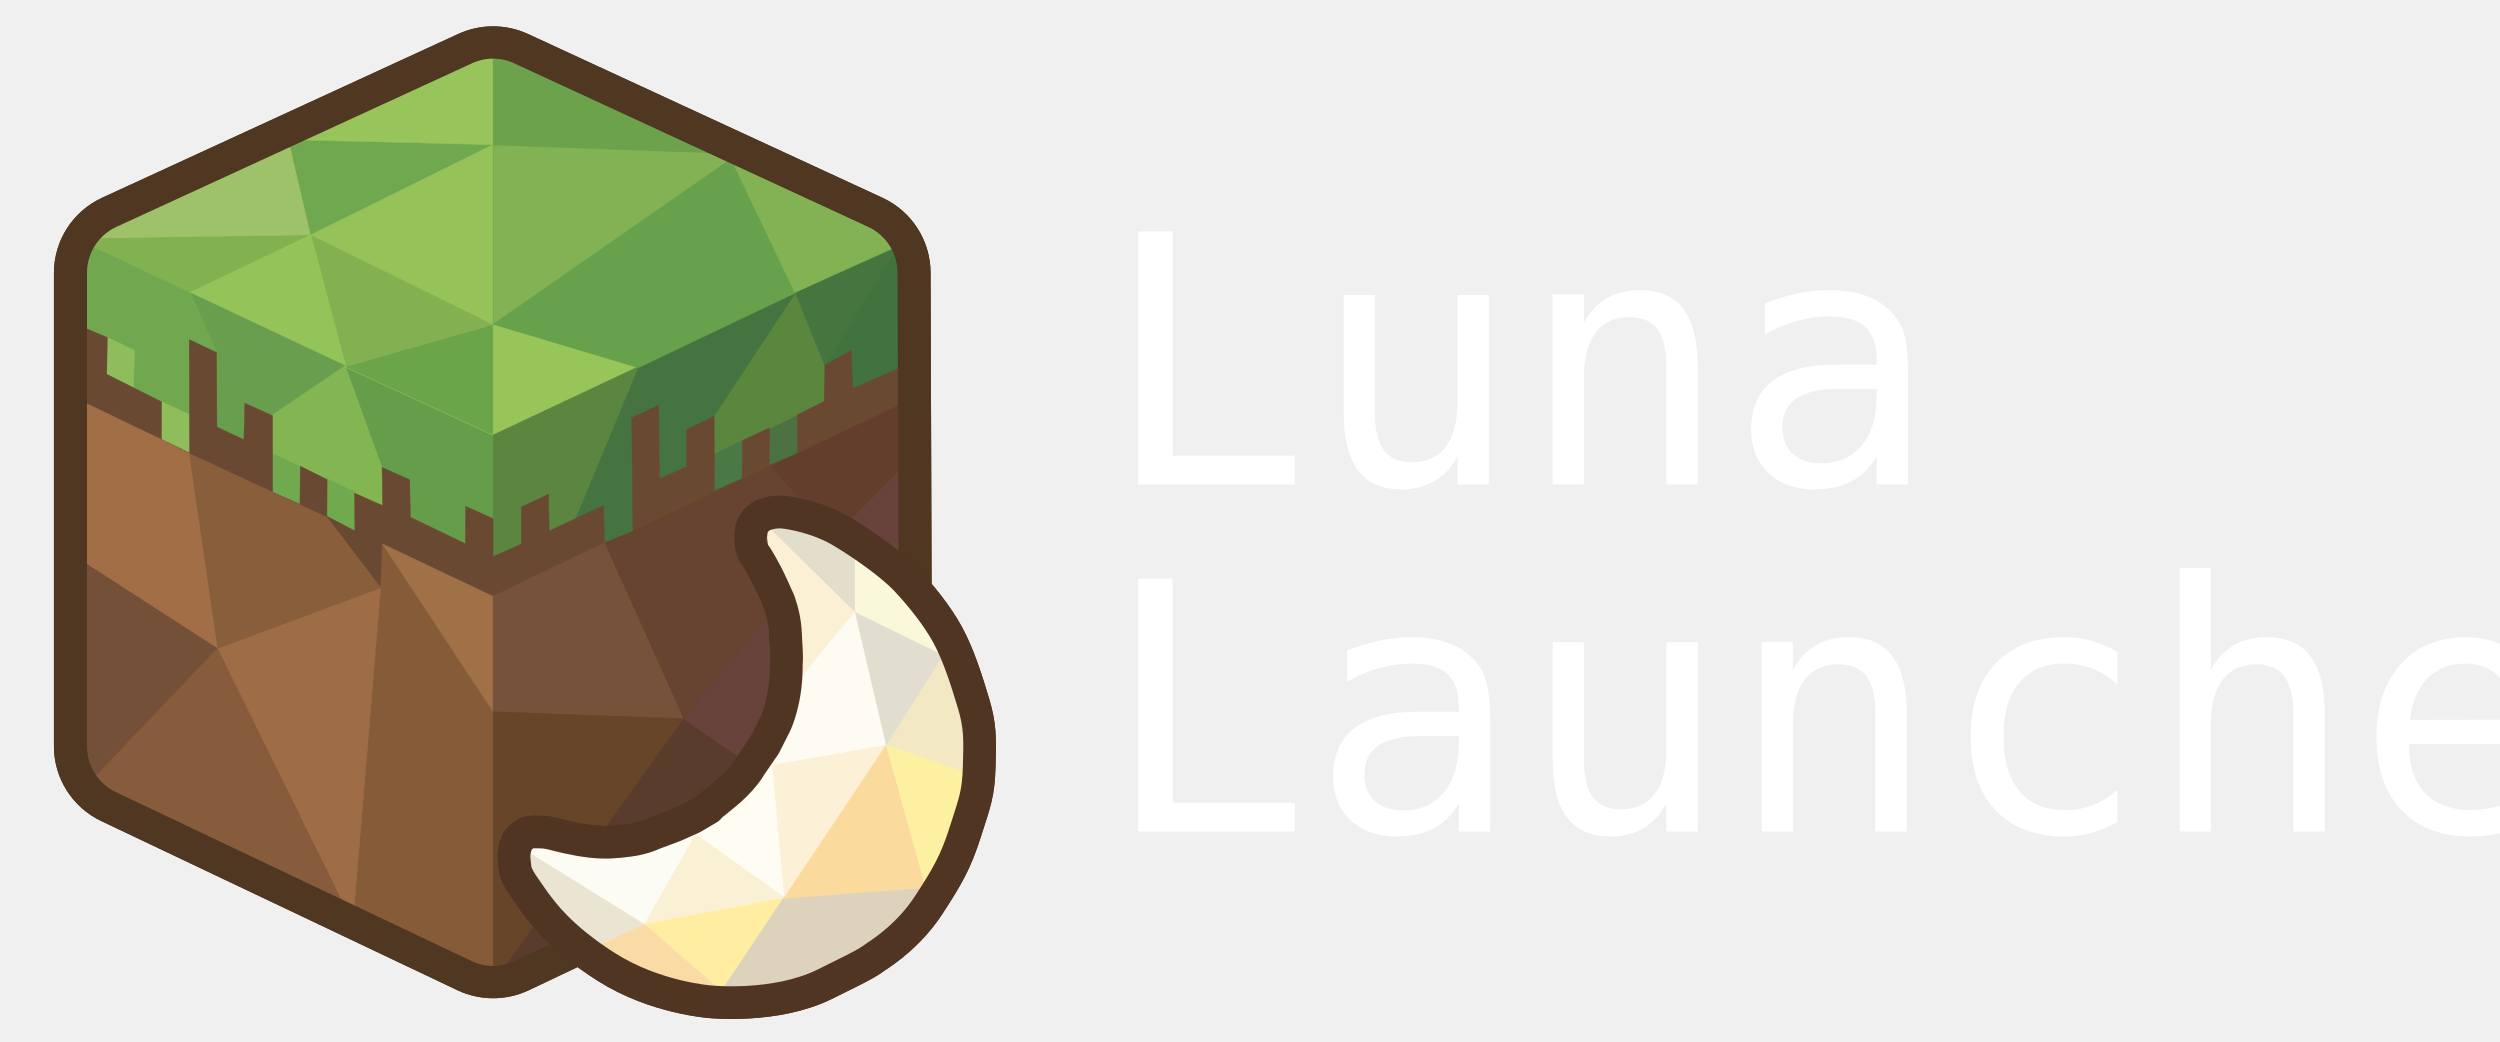
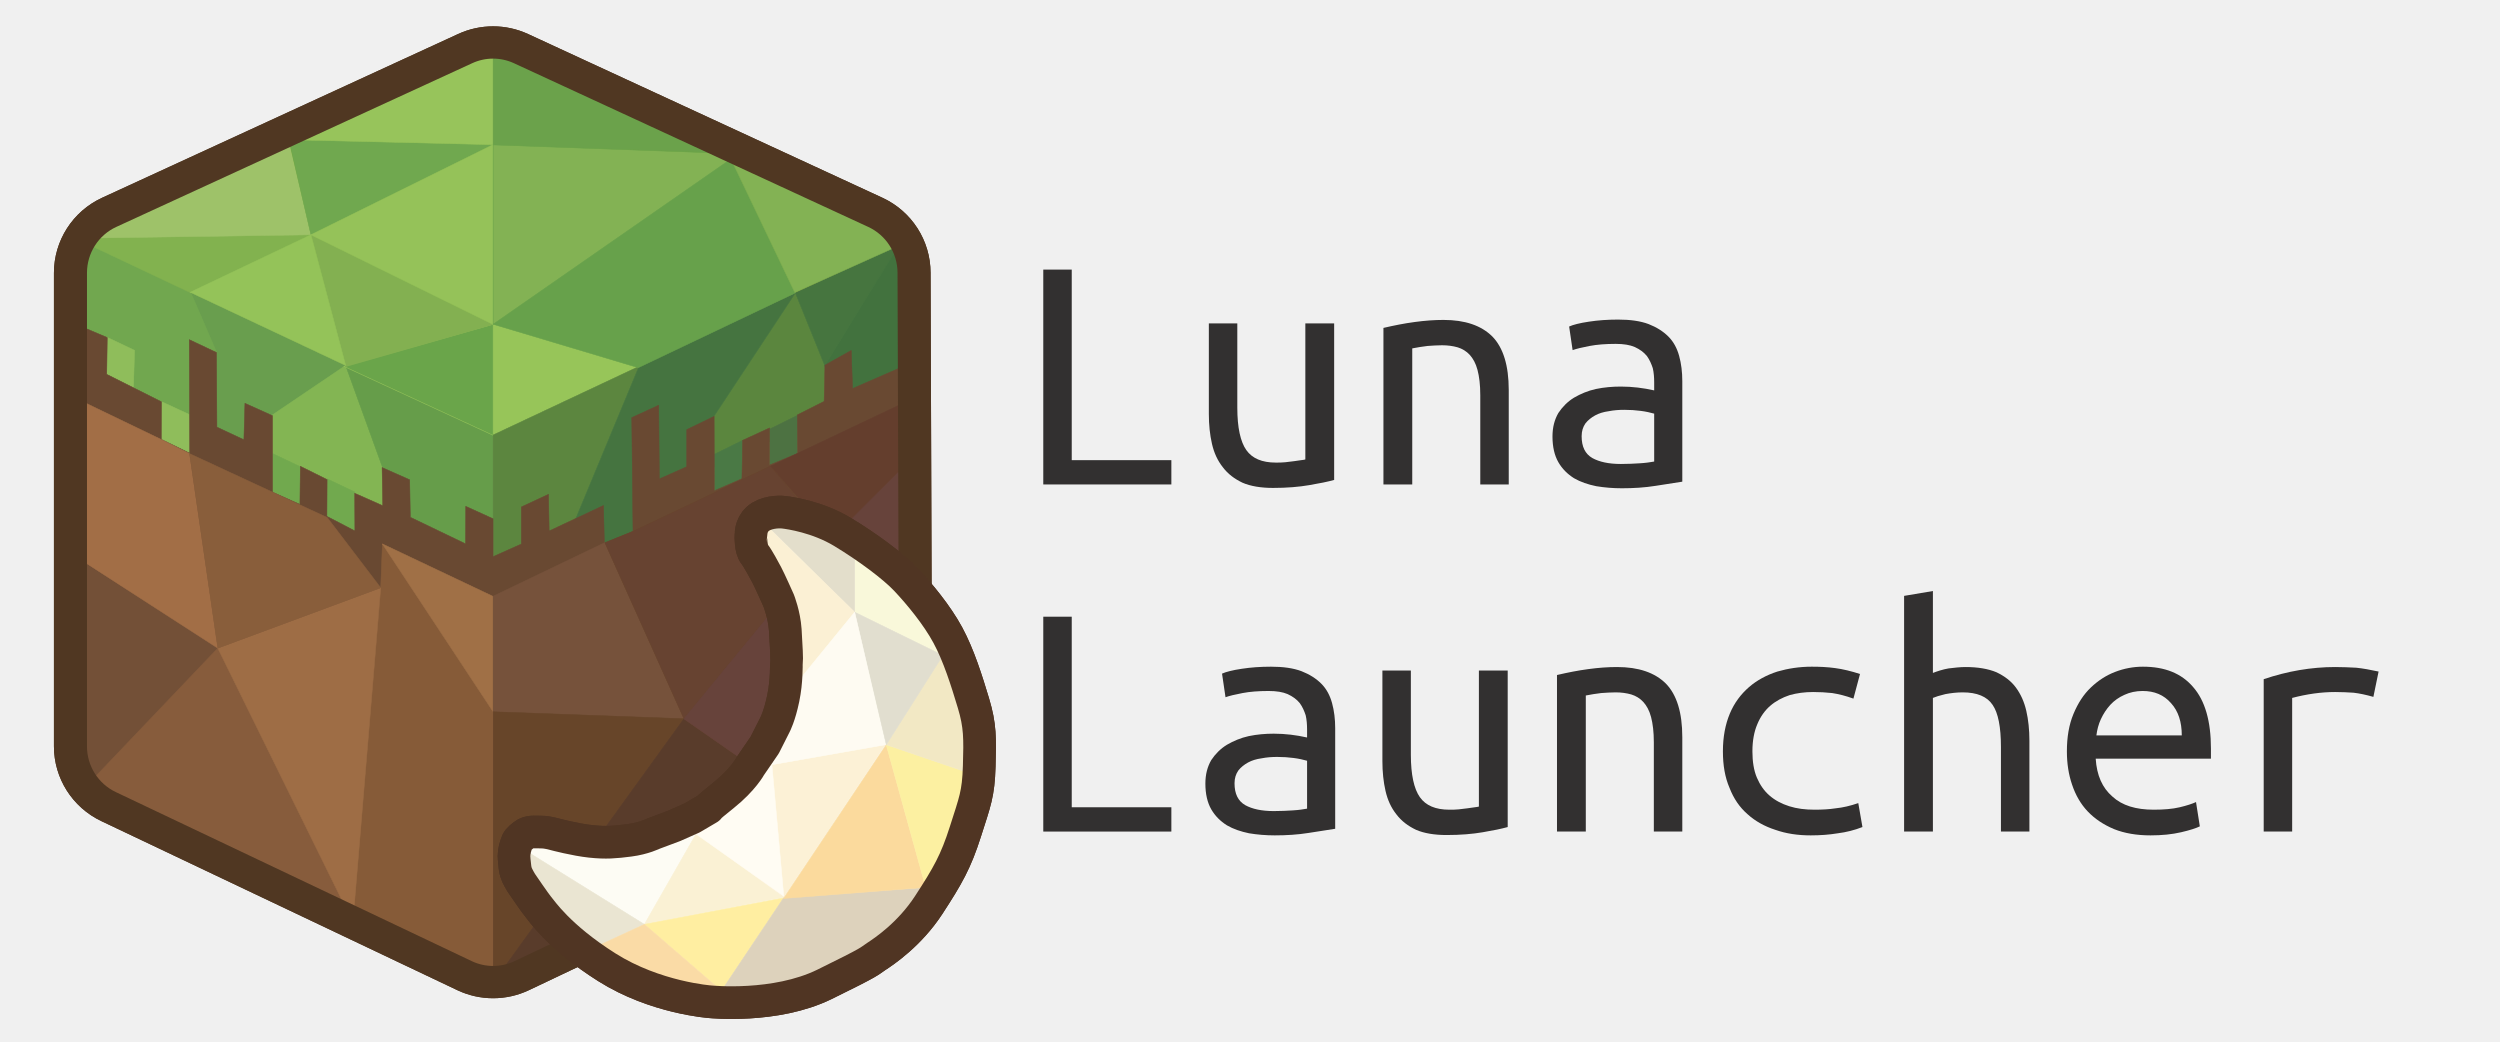
<svg xmlns="http://www.w3.org/2000/svg" width="100%" height="100%" viewBox="0 0 3000 1250" version="1.1" xml:space="preserve" style="fill-rule:evenodd;clip-rule:evenodd;stroke-linecap:round;stroke-linejoin:round;stroke-miterlimit:1;">
  <g id="Icon" transform="matrix(1,0,0,1,-880.7764,-10.25594)">
    <g id="Cube" transform="matrix(1,0,0,1,875,0)">
      <g transform="matrix(1.211205,0,0,1.183148,-469.7625,-193.7943)">
        <path d="M853.515,221.737C871.069,213.47 891.28,213.488 908.821,221.785C981.267,256.052 1176.769,348.526 1259.864,387.83C1283.168,398.853 1298.123,422.702 1298.209,448.983C1298.557,554.349 1299.445,824.107 1299.792,929.285C1299.878,955.473 1285.186,979.357 1262.079,990.591C1179.126,1030.922 982.888,1126.333 909.514,1162.007C891.583,1170.725 870.773,1170.725 852.842,1162.007C779.427,1126.313 583.008,1030.814 500.137,990.523C477.103,979.323 462.423,955.55 462.423,929.445L462.423,449.224C462.423,422.819 477.438,398.83 500.871,387.795C584.418,348.453 780.847,255.956 853.515,221.737Z" style="fill:rgb(135,92,60);stroke:rgb(80,55,34);stroke-width:32.74px;" />
      </g>
      <path d="M90.327,523.768L90.327,320.594L120.723,273.272L366.075,160.112L597.439,61.233L728.702,98.389L863.979,176.572L1002.343,226.98L1063.038,272.244L1104.723,348.884L1104.723,562.859L597.525,792.685L172.16,670.362L90.327,523.768Z" style="fill:rgb(113,166,79);stroke:rgb(134,91,56);stroke-width:0.6px;" />
      <path d="M1080.886,305.058L597.525,531.998L110.364,303.62L100.884,294.14L159.3,255.27L415.454,137.995L591.366,61.233L1046.579,257.841L1080.886,305.058Z" style="fill:rgb(113,166,44);stroke:rgb(134,91,56);stroke-width:0.6px;" />
      <g>
        <path d="M862.17,510.406L862.515,555.625L862.687,570.554L996.187,509.802L994.806,491.68L995.669,448.754L960.374,361.201L862.17,510.406Z" style="fill:rgb(91,134,62);stroke:rgb(91,134,62);stroke-width:0.6px;" />
        <path d="M896.857,538.687L862.855,555.491L863.162,599.261L896.299,584.966L896.857,538.687Z" style="fill:rgb(74,121,69);stroke:rgb(74,121,69);stroke-width:0.6px;" />
        <g transform="matrix(1,0,0,1,66.41335,-30.28708)">
          <path d="M896.857,538.687L862.855,555.491L863.162,599.261L896.299,584.966L896.857,538.687Z" style="fill:rgb(77,114,66);stroke:rgb(77,114,66);stroke-width:0.6px;" />
        </g>
        <path d="M234.122,360.941L265.472,432.405L263.112,551.231L293.619,551.062L332.553,508.4L420.535,448.754L234.122,360.941Z" style="fill:rgb(105,158,78);stroke:rgb(105,158,78);stroke-width:0.6px;" />
        <path d="M420.535,448.754L465.874,573.647L467.896,631.29L318.564,568.974L332.385,508.4L420.535,448.754Z" style="fill:rgb(131,181,83);stroke:rgb(131,181,83);stroke-width:0.6px;" />
        <path d="M597.525,531.803L597.525,704.958L467.896,631.29L464.96,571.52L420.535,448.754L597.525,531.803Z" style="fill:rgb(102,157,74);stroke:rgb(102,157,74);stroke-width:0.6px;" />
        <path d="M597.525,399.342L418.428,449.923L597.525,532.656L772.615,449.923L597.525,399.342Z" style="fill:rgb(106,165,74);stroke:rgb(151,197,89);stroke-width:0.6px;" />
        <path d="M597.525,399.342L597.525,532.235L771.624,450.135L597.525,399.342Z" style="fill:rgb(151,197,89);stroke:rgb(151,197,89);stroke-width:0.6px;" />
        <path d="M772.615,449.923L697.145,631.29L693.774,655.168L597.525,704.958L597.525,532.235L772.615,449.923Z" style="fill:rgb(92,134,63);stroke:rgb(92,134,63);stroke-width:0.6px;" />
        <path d="M960.248,361.679L772.615,449.923L696.729,632.512L700.982,689.122L788.41,657.089L845.611,561.021L862.635,509.614L960.248,361.679Z" style="fill:rgb(69,116,64);stroke:rgb(69,116,64);stroke-width:0.6px;" />
        <path d="M995.449,448.754L1085.34,303.134L960.248,361.679L995.449,448.754Z" style="fill:rgb(70,117,63);stroke:rgb(70,117,63);stroke-width:0.6px;" />
        <path d="M995.449,448.754L1001.517,494.782L1104.723,463.601L1104.552,295.223L1078.711,313.594L995.449,448.754Z" style="fill:rgb(66,114,62);stroke:rgb(66,114,62);stroke-width:0.6px;" />
        <path d="M234.835,361.679L103.558,298.872L90.327,402.427L109.487,404.688L167.089,430.145L165.795,475.019L164.932,490.121L232.944,514.499L265.466,432.518L234.835,361.679Z" style="fill:rgb(113,167,79);stroke:rgb(113,167,79);stroke-width:0.6px;" />
        <path d="M378.889,292.008L234.835,361.679L94.33,295.223L378.889,292.008Z" style="fill:rgb(130,178,79);stroke:rgb(130,178,79);stroke-width:0.6px;" />
        <path d="M378.889,292.008L350.651,173.087L106.68,282.853L99.096,296.126L378.889,292.008Z" style="fill:rgb(158,194,105);stroke:rgb(158,194,105);stroke-width:0.6px;" />
        <path d="M597.439,183.832L378.889,292.008L352.548,177.933L597.439,183.832Z" style="fill:rgb(112,168,79);stroke:rgb(112,168,79);stroke-width:0.6px;" />
        <path d="M597.439,61.233L352.548,177.933L597.439,183.832L597.439,61.233Z" style="fill:rgb(151,196,91);stroke:rgb(151,196,91);stroke-width:0.6px;" />
        <path d="M378.889,292.008L597.439,399.571L420.535,450.135L378.889,292.008Z" style="fill:rgb(131,176,81);stroke:rgb(131,176,81);stroke-width:0.6px;" />
        <path d="M234.122,360.941L420.535,448.754L378.889,292.008L234.122,360.941Z" style="fill:rgb(148,195,89);stroke:rgb(148,195,89);stroke-width:0.6px;" />
        <path d="M597.439,183.87L378.889,292.008L597.525,399.609L597.439,183.87Z" style="fill:rgb(149,194,89);stroke:rgb(149,194,89);stroke-width:0.6px;" />
        <path d="M597.525,184.13L889.614,194.227L597.525,57.095L597.525,184.13Z" style="fill:rgb(107,162,75);stroke:rgb(107,162,75);stroke-width:0.6px;" />
        <path d="M167.252,430.68L165.902,475.535L133.64,459.028L134.071,414.931L167.252,430.68Z" style="fill:rgb(143,189,91);stroke:rgb(143,189,91);stroke-width:0.6px;" />
        <g transform="matrix(1,0,0,1,199.1475,139.7327)">
          <path d="M167.252,430.68L165.902,475.535L133.64,459.028L134.071,414.931L167.252,430.68Z" style="fill:rgb(113,169,78);stroke:rgb(113,169,78);stroke-width:0.6px;" />
        </g>
        <g transform="matrix(1,0,0,1,264.4088,170.0347)">
          <path d="M167.252,430.68L165.902,475.535L133.64,459.028L134.071,414.931L167.252,430.68Z" style="fill:rgb(113,169,78);stroke:rgb(113,169,78);stroke-width:0.6px;" />
        </g>
        <g transform="matrix(1,0,0,1,65.42384,77.29155)">
          <path d="M167.468,430.356L167.52,476.182L133.64,459.028L134.071,414.931L167.468,430.356Z" style="fill:rgb(143,189,91);stroke:rgb(143,189,91);stroke-width:0.6px;" />
        </g>
        <path d="M597.439,399.342L771.624,451.493L960.248,361.679L881.38,196.217L597.439,399.342Z" style="fill:rgb(103,161,75);stroke:rgb(103,161,75);stroke-width:0.6px;" />
        <path d="M959.563,361.224L1104.552,295.969L879.966,194.836L959.563,361.224Z" style="fill:rgb(131,178,84);stroke:rgb(127,174,78);stroke-width:0.6px;" />
        <path d="M597.525,184.13L597.525,399.342L891.774,194.836L597.525,184.13Z" style="fill:rgb(131,178,84);stroke:rgb(103,161,75);stroke-width:0.6px;" />
      </g>
      <path d="M90.327,396.602L134.489,415.298L133.837,459.456L199.576,492.421L199.323,537.676L233.454,554.109L232.948,417.839L265.562,433.261L266.068,522.76L298.429,537.929L299.693,494.191L332.813,509.107L332.813,600.881L365.68,615.545L366.185,569.784L398.293,585.712L398.049,629.855L431.661,647.367L431.413,602.145L465.038,617.062L464.28,571.301L497.399,585.965L498.158,630.967L564.397,662.822L564.65,617.82L597.439,632.737L597.439,678.245L631.394,663.075L631.394,618.579L664.008,603.409L664.767,647.4L729.995,616.809L731.006,662.317L765.39,647.906L763.873,511.383L796.234,496.466L796.992,584.954L829.859,570.29L829.859,525.793L862.726,509.866L862.979,599.112L896.098,584.701L896.857,538.687L929.218,523.771L929.218,568.267L962.843,554.362L962.59,508.096L994.698,491.915L995.71,448.43L1027.312,430.733L1028.829,476.493L1104.723,443.374L1104.723,913.164L1090.848,958.47L1040.975,989.208L597.439,1188.767L102.278,950.692L90.327,716.635L90.327,396.602Z" style="fill:rgb(105,73,50);stroke:rgb(105,73,50);stroke-width:0.6px;" />
      <g>
        <path d="M462.625,715.588L464.662,662.955L597.525,864.706L597.525,1191.35L427.751,1121.909L462.625,715.588Z" style="fill:rgb(134,91,56);stroke:rgb(134,91,56);stroke-width:0.6px;" />
        <path d="M267.141,788.077L115.351,952.574L90.327,924.98L90.327,675.174" style="fill:rgb(115,80,55);stroke:rgb(115,80,55);stroke-width:0.6px;" />
        <path d="M98.762,489.243L199.323,537.676L233.01,554.47L267.141,788.077L90.327,674.055L81.739,669.098L80.186,594.331L79.461,485.598L79.875,478.763L98.762,489.243Z" style="fill:rgb(162,110,70);stroke:rgb(162,110,70);stroke-width:0.6px;" />
        <path d="M267.141,788.077L425.615,1110.197L352.533,1089.702L206.638,1008.664L122.634,967.404L110.364,952.574L267.141,788.077Z" style="fill:rgb(135,92,60);stroke:rgb(135,92,60);stroke-width:0.6px;" />
        <path d="M462.625,715.588L267.141,788.077L429.196,1117.092L462.625,715.588Z" style="fill:rgb(158,109,69);stroke:rgb(158,109,69);stroke-width:0.6px;" />
        <path d="M398.454,631.312L233.326,554.664L267.141,788.077L462.625,715.588L398.454,631.312Z" style="fill:rgb(137,94,59);stroke:rgb(137,94,59);stroke-width:0.6px;" />
        <path d="M464.67,662.971L597.525,725.967L597.525,864.364L464.67,662.971Z" style="fill:rgb(160,112,70);stroke:rgb(160,112,70);stroke-width:0.6px;" />
        <path d="M826.485,872.758L597.525,864.364L597.525,725.731L731.452,661.44L826.485,872.758Z" style="fill:rgb(118,82,59);stroke:rgb(118,82,59);stroke-width:0.6px;" />
        <path d="M597.525,1191.35L826.485,872.758L597.525,864.364" style="fill:rgb(103,69,41);stroke:rgb(103,69,41);stroke-width:0.6px;" />
        <path d="M826.485,872.758L731.587,661.44L765.07,647.979L930.095,569.548L962.488,608.261L1005.151,655.138L826.485,872.758Z" style="fill:rgb(103,67,49);stroke:rgb(103,67,44);stroke-width:0.6px;" />
        <g transform="matrix(2.767426,0,0,2.767426,-1460.751,-1542.534)">
          <path d="M826.485,872.758L891.045,917.729L751.44,987.88L743.751,991.069L743.72,986.947L749.49,979.312L826.485,872.758Z" style="fill:rgb(89,60,43);stroke:rgb(89,60,43);stroke-width:0.22px;" />
        </g>
        <path d="M826.485,872.758L1005.151,997.211L1104.552,936.281L1104.552,907.147L1104.723,488.543L1084.336,496.549L930.537,569.548L1005.151,655.404L826.485,872.758Z" style="fill:rgb(100,62,45);stroke:rgb(100,62,45);stroke-width:0.6px;" />
        <path d="M826.485,872.758L1005.151,655.615L1113.561,547.205L1115.787,661.936L1115.787,932.243L1095.562,961.317L1027.932,997.211L1005.151,997.211L826.485,872.758Z" style="fill:rgb(103,67,59);stroke:rgb(103,67,59);stroke-width:0.6px;" />
      </g>
      <g transform="matrix(1.211205,0,0,1.183148,-469.7625,-193.7943)">
        <path d="M853.515,221.737C871.069,213.47 891.28,213.488 908.821,221.785C981.267,256.052 1176.769,348.526 1259.864,387.83C1283.168,398.853 1298.123,422.702 1298.209,448.983C1298.557,554.349 1299.445,824.107 1299.792,929.285C1299.878,955.473 1285.186,979.357 1262.079,990.591C1179.126,1030.922 982.888,1126.333 909.514,1162.007C891.583,1170.725 870.773,1170.725 852.842,1162.007C779.427,1126.313 583.008,1030.814 500.137,990.523C477.103,979.323 462.423,955.55 462.423,929.445L462.423,449.224C462.423,422.819 477.438,398.83 500.871,387.795C584.418,348.453 780.847,255.956 853.515,221.737Z" style="fill:none;stroke:rgb(80,55,34);stroke-width:32.74px;" />
      </g>
    </g>
    <g id="Luna" transform="matrix(1,0,0,1,875,0)">
      <path d="M631.284,1069.574C631.284,1069.574 648.476,1094.856 651.813,1098.598C655.15,1102.34 675.78,1134.195 734.03,1171.006C792.28,1207.817 858.014,1212.368 858.014,1212.368C858.014,1212.368 935.928,1220.502 995.183,1191.467C1054.438,1162.432 1047.525,1164.408 1057.204,1158.087C1066.882,1151.766 1097.299,1131.422 1120.211,1096.264C1143.123,1061.106 1152.802,1044.12 1164.258,1008.172C1175.713,972.224 1179.861,963.138 1180.849,929.758C1181.836,896.378 1182.034,880.971 1173.936,854.109C1165.838,827.247 1156.357,796.829 1143.123,772.337C1129.89,747.845 1108.607,722.389 1093.3,706.094C1077.992,689.799 1046.636,666.591 1016.762,648.568C986.888,630.544 953.804,625.875 946.644,625C939.484,624.125 923.929,624.866 915.041,633.013C906.153,641.161 907.14,652.024 906.894,653.012C906.647,653.999 906.647,669.307 911.091,674.985C915.535,680.664 922.695,694.243 925.904,700.169C929.114,706.094 940.224,731.031 940.224,731.031C940.224,731.031 946.891,747.82 948.125,766.337C949.36,784.854 950.1,802.137 949.606,805.346C949.113,808.556 950.1,826.826 945.656,848.306C941.212,869.786 935.78,879.909 935.78,879.909L923.436,904.351L906.153,929.535C906.153,929.535 897.511,945.83 874.056,964.594C850.601,983.358 856.033,980.148 856.033,980.148L836.281,991.753L814.555,1001.381L790.112,1010.517C790.112,1010.517 778.261,1016.442 760.978,1018.664C743.696,1020.886 733.079,1021.874 714.562,1019.899C696.045,1017.923 671.849,1011.504 671.849,1011.504C671.849,1011.504 662.941,1008.778 655.761,1008.778C648.581,1008.778 640.491,1007.362 634.423,1012.216C628.355,1017.07 626.903,1018.183 625,1024.25C623.097,1030.318 621.984,1035.476 622.894,1043.06C623.805,1050.645 623.667,1052.465 625,1057.016C626.333,1061.567 631.284,1069.574 631.284,1069.574Z" style="fill:rgb(250,250,240);stroke:rgb(80,53,35);stroke-width:39.2px;" />
      <g>
        <path d="M630.47,1026.471L779.017,1119.467L848.559,998.489L630.47,1026.471Z" style="fill:rgb(253,252,244);stroke:rgb(253,252,244);stroke-width:0.6px;" />
        <path d="M779.017,1119.467L946.38,1087.018L841.612,1010.027L779.017,1119.467Z" style="fill:rgb(250,241,212);stroke:rgb(250,241,212);stroke-width:0.6px;" />
        <path d="M946.38,1087.018L932.024,923.748L838.27,999.857L842.484,1010.128L946.38,1087.018Z" style="fill:rgb(252,241,214);stroke:rgb(252,241,214);stroke-width:0.6px;" />
        <path d="M1068.212,903.929L946.38,1087.018L932.059,927.894L1068.212,903.929Z" style="fill:rgb(252,241,214);stroke:rgb(252,241,214);stroke-width:0.6px;" />
        <path d="M946.082,1087.783L779.017,1119.467L871.603,1199.296L946.082,1087.783Z" style="fill:rgb(255,238,161);stroke:rgb(255,238,161);stroke-width:0.6px;" />
        <path d="M714.002,1149.506L779.017,1119.467L630.47,1027.293L627.55,1068.854L714.002,1149.506Z" style="fill:rgb(234,229,210);stroke:rgb(234,229,210);stroke-width:0.6px;" />
        <path d="M871.487,1199.296L841.992,1209.682L766.146,1187.824L714.002,1149.506L779.017,1119.467L871.487,1199.296Z" style="fill:rgb(250,219,166);stroke:rgb(250,219,166);stroke-width:0.6px;" />
        <path d="M871.487,1209.682L871.487,1199.296L946.082,1087.783L1119.303,1075.109L1133.524,1087.783L1055.045,1169.389L965.768,1199.296L871.487,1209.682Z" style="fill:rgb(221,210,188);stroke:rgb(221,210,188);stroke-width:0.6px;" />
        <path d="M1116.669,1075.109L1069.266,903.929L946.082,1088.4L1116.669,1075.109Z" style="fill:rgb(251,218,157);stroke:rgb(251,218,157);stroke-width:0.6px;" />
        <path d="M1069.266,903.929L1171.184,938.692L1175.134,961.867L1150.642,1041.136L1116.669,1075.109L1069.266,903.929Z" style="fill:rgb(252,240,161);stroke:rgb(252,240,161);stroke-width:0.6px;" />
        <path d="M1171.184,938.692L1169.077,838.09L1147.218,789.633L1136.684,796.217L1069.266,903.929L1171.184,938.692Z" style="fill:rgb(242,232,196);stroke:rgb(242,232,196);stroke-width:0.6px;" />
        <path d="M1147.218,789.633L1062.155,673.231L1031.376,662.434L1031.376,745.127L1136.684,796.744L1147.218,789.633Z" style="fill:rgb(249,248,218);stroke:rgb(249,248,218);stroke-width:0.6px;" />
        <path d="M923.631,630.305L1031.376,662.434L1031.376,744.863L924.158,639.208L923.631,630.305Z" style="fill:rgb(227,222,203);stroke:rgb(227,222,203);stroke-width:0.6px;" />
        <path d="M906.777,652.953L946.082,755.134L953.917,815.179L958.131,835.194L1031.376,744.863L923.631,639.208L906.777,652.953Z" style="fill:rgb(251,240,212);stroke:rgb(251,240,212);stroke-width:0.6px;" />
        <path d="M1069.266,903.929L1031.376,744.863L1137.211,796.744L1069.266,903.929Z" style="fill:rgb(225,222,207);stroke:rgb(225,222,207);stroke-width:0.6px;" />
        <path d="M836.198,1007.69L946.28,1085.643L932.059,927.894L836.198,1007.69Z" style="fill:rgb(255,252,243);stroke:rgb(255,252,243);stroke-width:0.6px;" />
        <path d="M957.604,835.194L932.059,927.894L1068.212,903.929L1031.376,744.863L957.604,835.194Z" style="fill:rgb(254,251,242);stroke:rgb(254,251,242);stroke-width:0.6px;" />
      </g>
      <path d="M631.284,1069.574C631.284,1069.574 648.476,1094.856 651.813,1098.598C655.15,1102.34 675.78,1134.195 734.03,1171.006C792.28,1207.817 858.014,1212.368 858.014,1212.368C858.014,1212.368 935.928,1220.502 995.183,1191.467C1054.438,1162.432 1047.525,1164.408 1057.204,1158.087C1066.882,1151.766 1097.299,1131.422 1120.211,1096.264C1143.123,1061.106 1152.802,1044.12 1164.258,1008.172C1175.713,972.224 1179.861,963.138 1180.849,929.758C1181.836,896.378 1182.034,880.971 1173.936,854.109C1165.838,827.247 1156.357,796.829 1143.123,772.337C1129.89,747.845 1108.607,722.389 1093.3,706.094C1077.992,689.799 1046.636,666.591 1016.762,648.568C986.888,630.544 953.804,625.875 946.644,625C939.484,624.125 923.929,624.866 915.041,633.013C906.153,641.161 907.14,652.024 906.894,653.012C906.647,653.999 906.647,669.307 911.091,674.985C915.535,680.664 922.695,694.243 925.904,700.169C929.114,706.094 940.224,731.031 940.224,731.031C940.224,731.031 946.891,747.82 948.125,766.337C949.36,784.854 950.1,802.137 949.606,805.346C949.113,808.556 950.1,826.826 945.656,848.306C941.212,869.786 935.78,879.909 935.78,879.909L923.436,904.351L906.153,929.535C906.153,929.535 897.511,945.83 874.056,964.594C850.601,983.358 856.033,980.148 856.033,980.148L836.281,991.753L814.555,1001.381L790.112,1010.517C790.112,1010.517 778.261,1016.442 760.978,1018.664C743.696,1020.886 733.079,1021.874 714.562,1019.899C696.045,1017.923 671.849,1011.504 671.849,1011.504C671.849,1011.504 662.941,1008.778 655.761,1008.778C648.581,1008.778 640.491,1007.362 634.423,1012.216C628.355,1017.07 626.903,1018.183 625,1024.25C623.097,1030.318 621.984,1035.476 622.894,1043.06C623.805,1050.645 623.667,1052.465 625,1057.016C626.333,1061.567 631.284,1069.574 631.284,1069.574Z" style="fill:none;stroke:rgb(80,53,35);stroke-width:39.2px;" />
    </g>
  </g>
-   <g transform="matrix(0.948258,0,0,0.948258,184.7088,55.15217)">
-     <text x="1199.377px" y="554.907px" style="font-family:'UbuntuMono-Regular', 'Ubuntu Mono', monospace;font-size:439.254px;fill:white;">Luna</text>
-     <g transform="matrix(439.2544,0,0,439.2544,2956.395,994.161)">
-         </g>
-     <text x="1199.377px" y="994.161px" style="font-family:'UbuntuMono-Regular', 'Ubuntu Mono', monospace;font-size:439.254px;fill:white;">Launcher</text>
+   <g transform="matrix(0.948258,0,0,0.948258,76.70876,55.15217)">
+     <g transform="matrix(439.2544,0,0,439.2544,1199.377,554.9065)">
+       <path d="M0.46,-0.07L0.46,-0L0.091,-0L0.091,-0.619L0.173,-0.619L0.173,-0.07L0.46,-0.07Z" style="fill:rgb(50,48,48);fill-rule:nonzero;" />
+     </g>
+     <g transform="matrix(439.2544,0,0,439.2544,1419.004,554.9065)">
+       <path d="M0.429,-0.013C0.411,-0.008 0.387,-0.003 0.357,0.002C0.328,0.007 0.293,0.01 0.253,0.01C0.218,0.01 0.188,0.005 0.165,-0.005C0.142,-0.016 0.123,-0.03 0.108,-0.05C0.093,-0.069 0.083,-0.091 0.077,-0.117C0.071,-0.143 0.068,-0.172 0.068,-0.203L0.068,-0.464L0.15,-0.464L0.15,-0.221C0.15,-0.164 0.159,-0.123 0.176,-0.099C0.193,-0.075 0.221,-0.063 0.261,-0.063C0.27,-0.063 0.279,-0.063 0.288,-0.064C0.296,-0.065 0.305,-0.066 0.313,-0.067C0.321,-0.068 0.328,-0.069 0.334,-0.07C0.34,-0.071 0.344,-0.071 0.346,-0.072L0.346,-0.464L0.429,-0.464L0.429,-0.013Z" style="fill:rgb(50,48,48);fill-rule:nonzero;" />
+     </g>
+     <g transform="matrix(439.2544,0,0,439.2544,1638.631,554.9065)">
+       <path d="M0.071,-0.451C0.101,-0.458 0.131,-0.464 0.161,-0.468C0.19,-0.472 0.218,-0.474 0.244,-0.474C0.306,-0.474 0.353,-0.458 0.385,-0.426C0.416,-0.394 0.432,-0.343 0.432,-0.272L0.432,-0L0.35,-0L0.35,-0.257C0.35,-0.287 0.347,-0.311 0.342,-0.33C0.337,-0.349 0.329,-0.363 0.32,-0.373C0.31,-0.384 0.298,-0.391 0.285,-0.395C0.271,-0.399 0.256,-0.401 0.24,-0.401C0.227,-0.401 0.212,-0.4 0.198,-0.399C0.183,-0.397 0.168,-0.395 0.154,-0.392L0.154,-0L0.071,-0L0.071,-0.451Z" style="fill:rgb(50,48,48);fill-rule:nonzero;" />
+     </g>
+     <g transform="matrix(439.2544,0,0,439.2544,1858.259,554.9065)">
+       <path d="M0.255,-0.059C0.276,-0.059 0.294,-0.06 0.31,-0.061C0.327,-0.062 0.34,-0.064 0.351,-0.066L0.351,-0.204C0.34,-0.207 0.328,-0.21 0.312,-0.212C0.297,-0.214 0.282,-0.215 0.265,-0.215C0.25,-0.215 0.235,-0.214 0.22,-0.211C0.205,-0.209 0.192,-0.205 0.181,-0.199C0.17,-0.193 0.16,-0.185 0.153,-0.176C0.146,-0.166 0.142,-0.154 0.142,-0.139C0.142,-0.109 0.152,-0.088 0.173,-0.076C0.193,-0.065 0.22,-0.059 0.255,-0.059ZM0.247,-0.475C0.282,-0.475 0.311,-0.471 0.335,-0.462C0.358,-0.453 0.377,-0.441 0.392,-0.426C0.407,-0.411 0.417,-0.392 0.423,-0.37C0.429,-0.348 0.432,-0.324 0.432,-0.298L0.432,-0.008C0.413,-0.005 0.387,-0.001 0.355,0.004C0.324,0.009 0.291,0.011 0.258,0.011C0.233,0.011 0.208,0.009 0.184,0.005C0.16,0 0.139,-0.007 0.12,-0.018C0.101,-0.03 0.086,-0.045 0.075,-0.064C0.064,-0.083 0.058,-0.108 0.058,-0.138C0.058,-0.165 0.064,-0.187 0.075,-0.206C0.087,-0.224 0.102,-0.239 0.12,-0.25C0.139,-0.261 0.16,-0.27 0.183,-0.275C0.207,-0.28 0.231,-0.282 0.255,-0.282C0.288,-0.282 0.32,-0.278 0.351,-0.271L0.351,-0.294C0.351,-0.308 0.35,-0.322 0.347,-0.335C0.343,-0.347 0.338,-0.359 0.33,-0.37C0.321,-0.381 0.31,-0.389 0.295,-0.396C0.281,-0.402 0.263,-0.405 0.24,-0.405C0.211,-0.405 0.186,-0.403 0.165,-0.399C0.144,-0.395 0.127,-0.391 0.116,-0.387L0.106,-0.455C0.117,-0.46 0.136,-0.465 0.163,-0.469C0.189,-0.473 0.217,-0.475 0.247,-0.475Z" style="fill:rgb(50,48,48);fill-rule:nonzero;" />
+     </g>
+     <g transform="matrix(439.2544,0,0,439.2544,1199.377,994.161)">
+       <path d="M0.46,-0.07L0.46,-0L0.091,-0L0.091,-0.619L0.173,-0.619L0.173,-0.07L0.46,-0.07Z" style="fill:rgb(50,48,48);fill-rule:nonzero;" />
+     </g>
+     <g transform="matrix(439.2544,0,0,439.2544,1419.004,994.161)">
+       <path d="M0.255,-0.059C0.276,-0.059 0.294,-0.06 0.31,-0.061C0.327,-0.062 0.34,-0.064 0.351,-0.066L0.351,-0.204C0.34,-0.207 0.328,-0.21 0.312,-0.212C0.297,-0.214 0.282,-0.215 0.265,-0.215C0.25,-0.215 0.235,-0.214 0.22,-0.211C0.205,-0.209 0.192,-0.205 0.181,-0.199C0.17,-0.193 0.16,-0.185 0.153,-0.176C0.146,-0.166 0.142,-0.154 0.142,-0.139C0.142,-0.109 0.152,-0.088 0.173,-0.076C0.193,-0.065 0.22,-0.059 0.255,-0.059ZM0.247,-0.475C0.282,-0.475 0.311,-0.471 0.335,-0.462C0.358,-0.453 0.377,-0.441 0.392,-0.426C0.407,-0.411 0.417,-0.392 0.423,-0.37C0.429,-0.348 0.432,-0.324 0.432,-0.298L0.432,-0.008C0.413,-0.005 0.387,-0.001 0.355,0.004C0.324,0.009 0.291,0.011 0.258,0.011C0.233,0.011 0.208,0.009 0.184,0.005C0.16,0 0.139,-0.007 0.12,-0.018C0.101,-0.03 0.086,-0.045 0.075,-0.064C0.064,-0.083 0.058,-0.108 0.058,-0.138C0.058,-0.165 0.064,-0.187 0.075,-0.206C0.087,-0.224 0.102,-0.239 0.12,-0.25C0.139,-0.261 0.16,-0.27 0.183,-0.275C0.207,-0.28 0.231,-0.282 0.255,-0.282C0.288,-0.282 0.32,-0.278 0.351,-0.271L0.351,-0.294C0.351,-0.308 0.35,-0.322 0.347,-0.335C0.343,-0.347 0.338,-0.359 0.33,-0.37C0.321,-0.381 0.31,-0.389 0.295,-0.396C0.281,-0.402 0.263,-0.405 0.24,-0.405C0.211,-0.405 0.186,-0.403 0.165,-0.399C0.144,-0.395 0.127,-0.391 0.116,-0.387L0.106,-0.455C0.117,-0.46 0.136,-0.465 0.163,-0.469C0.189,-0.473 0.217,-0.475 0.247,-0.475Z" style="fill:rgb(50,48,48);fill-rule:nonzero;" />
+     </g>
+     <g transform="matrix(439.2544,0,0,439.2544,1638.631,994.161)">
+       <path d="M0.429,-0.013C0.411,-0.008 0.387,-0.003 0.357,0.002C0.328,0.007 0.293,0.01 0.253,0.01C0.218,0.01 0.188,0.005 0.165,-0.005C0.142,-0.016 0.123,-0.03 0.108,-0.05C0.093,-0.069 0.083,-0.091 0.077,-0.117C0.071,-0.143 0.068,-0.172 0.068,-0.203L0.068,-0.464L0.15,-0.464L0.15,-0.221C0.15,-0.164 0.159,-0.123 0.176,-0.099C0.193,-0.075 0.221,-0.063 0.261,-0.063C0.27,-0.063 0.279,-0.063 0.288,-0.064C0.296,-0.065 0.305,-0.066 0.313,-0.067C0.321,-0.068 0.328,-0.069 0.334,-0.07C0.34,-0.071 0.344,-0.071 0.346,-0.072L0.346,-0.464L0.429,-0.464L0.429,-0.013Z" style="fill:rgb(50,48,48);fill-rule:nonzero;" />
+     </g>
+     <g transform="matrix(439.2544,0,0,439.2544,1858.259,994.161)">
+       <path d="M0.071,-0.451C0.101,-0.458 0.131,-0.464 0.161,-0.468C0.19,-0.472 0.218,-0.474 0.244,-0.474C0.306,-0.474 0.353,-0.458 0.385,-0.426C0.416,-0.394 0.432,-0.343 0.432,-0.272L0.432,-0L0.35,-0L0.35,-0.257C0.35,-0.287 0.347,-0.311 0.342,-0.33C0.337,-0.349 0.329,-0.363 0.32,-0.373C0.31,-0.384 0.298,-0.391 0.285,-0.395C0.271,-0.399 0.256,-0.401 0.24,-0.401C0.227,-0.401 0.212,-0.4 0.198,-0.399C0.183,-0.397 0.168,-0.395 0.154,-0.392L0.154,-0L0.071,-0L0.071,-0.451Z" style="fill:rgb(50,48,48);fill-rule:nonzero;" />
+     </g>
+     <g transform="matrix(439.2544,0,0,439.2544,2077.886,994.161)">
+       <path d="M0.049,-0.231C0.049,-0.273 0.056,-0.309 0.069,-0.34C0.082,-0.371 0.101,-0.396 0.124,-0.416C0.147,-0.436 0.175,-0.451 0.206,-0.461C0.237,-0.47 0.27,-0.475 0.305,-0.475C0.328,-0.475 0.35,-0.474 0.372,-0.471C0.395,-0.468 0.419,-0.462 0.444,-0.454L0.425,-0.383C0.403,-0.391 0.383,-0.396 0.364,-0.399C0.346,-0.401 0.328,-0.402 0.309,-0.402C0.285,-0.402 0.262,-0.399 0.241,-0.393C0.22,-0.386 0.201,-0.376 0.185,-0.362C0.17,-0.349 0.157,-0.331 0.148,-0.309C0.139,-0.288 0.134,-0.262 0.134,-0.231C0.134,-0.202 0.138,-0.176 0.147,-0.155C0.156,-0.134 0.168,-0.117 0.183,-0.104C0.199,-0.09 0.218,-0.08 0.24,-0.073C0.262,-0.066 0.286,-0.063 0.313,-0.063C0.334,-0.063 0.355,-0.064 0.374,-0.067C0.394,-0.069 0.416,-0.074 0.439,-0.082L0.451,-0.013C0.428,-0.004 0.404,0.002 0.38,0.005C0.356,0.009 0.33,0.011 0.302,0.011C0.265,0.011 0.231,0.006 0.2,-0.005C0.169,-0.015 0.142,-0.03 0.12,-0.05C0.097,-0.07 0.08,-0.095 0.068,-0.126C0.055,-0.156 0.049,-0.191 0.049,-0.231Z" style="fill:rgb(50,48,48);fill-rule:nonzero;" />
+     </g>
+     <g transform="matrix(439.2544,0,0,439.2544,2297.513,994.161)">
+       <path d="M0.071,-0L0.071,-0.679L0.154,-0.693L0.154,-0.457C0.167,-0.462 0.182,-0.467 0.199,-0.47C0.216,-0.472 0.232,-0.474 0.248,-0.474C0.283,-0.474 0.313,-0.469 0.337,-0.459C0.36,-0.448 0.379,-0.434 0.393,-0.415C0.407,-0.396 0.417,-0.374 0.423,-0.348C0.429,-0.322 0.432,-0.293 0.432,-0.262L0.432,-0L0.35,-0L0.35,-0.244C0.35,-0.301 0.342,-0.342 0.326,-0.365C0.31,-0.389 0.281,-0.401 0.24,-0.401C0.223,-0.401 0.206,-0.399 0.19,-0.396C0.173,-0.392 0.161,-0.388 0.154,-0.385L0.154,-0L0.071,-0Z" style="fill:rgb(50,48,48);fill-rule:nonzero;" />
+     </g>
+     <g transform="matrix(439.2544,0,0,439.2544,2517.14,994.161)">
+       <path d="M0.259,-0.475C0.322,-0.475 0.37,-0.456 0.404,-0.416C0.438,-0.377 0.455,-0.318 0.455,-0.239L0.455,-0.21L0.123,-0.21C0.126,-0.162 0.142,-0.126 0.171,-0.101C0.199,-0.075 0.239,-0.063 0.29,-0.063C0.319,-0.063 0.344,-0.065 0.365,-0.07C0.386,-0.075 0.401,-0.08 0.412,-0.085L0.423,-0.015C0.413,-0.01 0.395,-0.004 0.369,0.002C0.343,0.008 0.314,0.011 0.281,0.011C0.241,0.011 0.206,0.005 0.176,-0.007C0.145,-0.02 0.12,-0.037 0.1,-0.058C0.08,-0.079 0.065,-0.105 0.055,-0.135C0.045,-0.164 0.04,-0.196 0.04,-0.231C0.04,-0.272 0.046,-0.308 0.059,-0.339C0.072,-0.37 0.088,-0.395 0.109,-0.415C0.13,-0.435 0.153,-0.45 0.179,-0.46C0.205,-0.47 0.232,-0.475 0.259,-0.475ZM0.371,-0.277C0.371,-0.316 0.361,-0.347 0.34,-0.37C0.319,-0.394 0.292,-0.405 0.258,-0.405C0.239,-0.405 0.221,-0.401 0.206,-0.394C0.19,-0.387 0.176,-0.377 0.165,-0.365C0.154,-0.353 0.145,-0.339 0.138,-0.324C0.131,-0.309 0.127,-0.293 0.125,-0.277L0.371,-0.277Z" style="fill:rgb(50,48,48);fill-rule:nonzero;" />
+     </g>
+     <g transform="matrix(439.2544,0,0,439.2544,2736.767,994.161)">
+       <path d="M0.107,-0L0.107,-0.439C0.175,-0.462 0.244,-0.474 0.313,-0.474C0.334,-0.474 0.355,-0.473 0.374,-0.472C0.393,-0.47 0.415,-0.466 0.438,-0.461L0.423,-0.388C0.402,-0.394 0.383,-0.398 0.366,-0.4C0.35,-0.401 0.332,-0.402 0.313,-0.402C0.272,-0.402 0.231,-0.396 0.189,-0.385L0.189,-0L0.107,-0Z" style="fill:rgb(50,48,48);fill-rule:nonzero;" />
+     </g>
  </g>
</svg>
